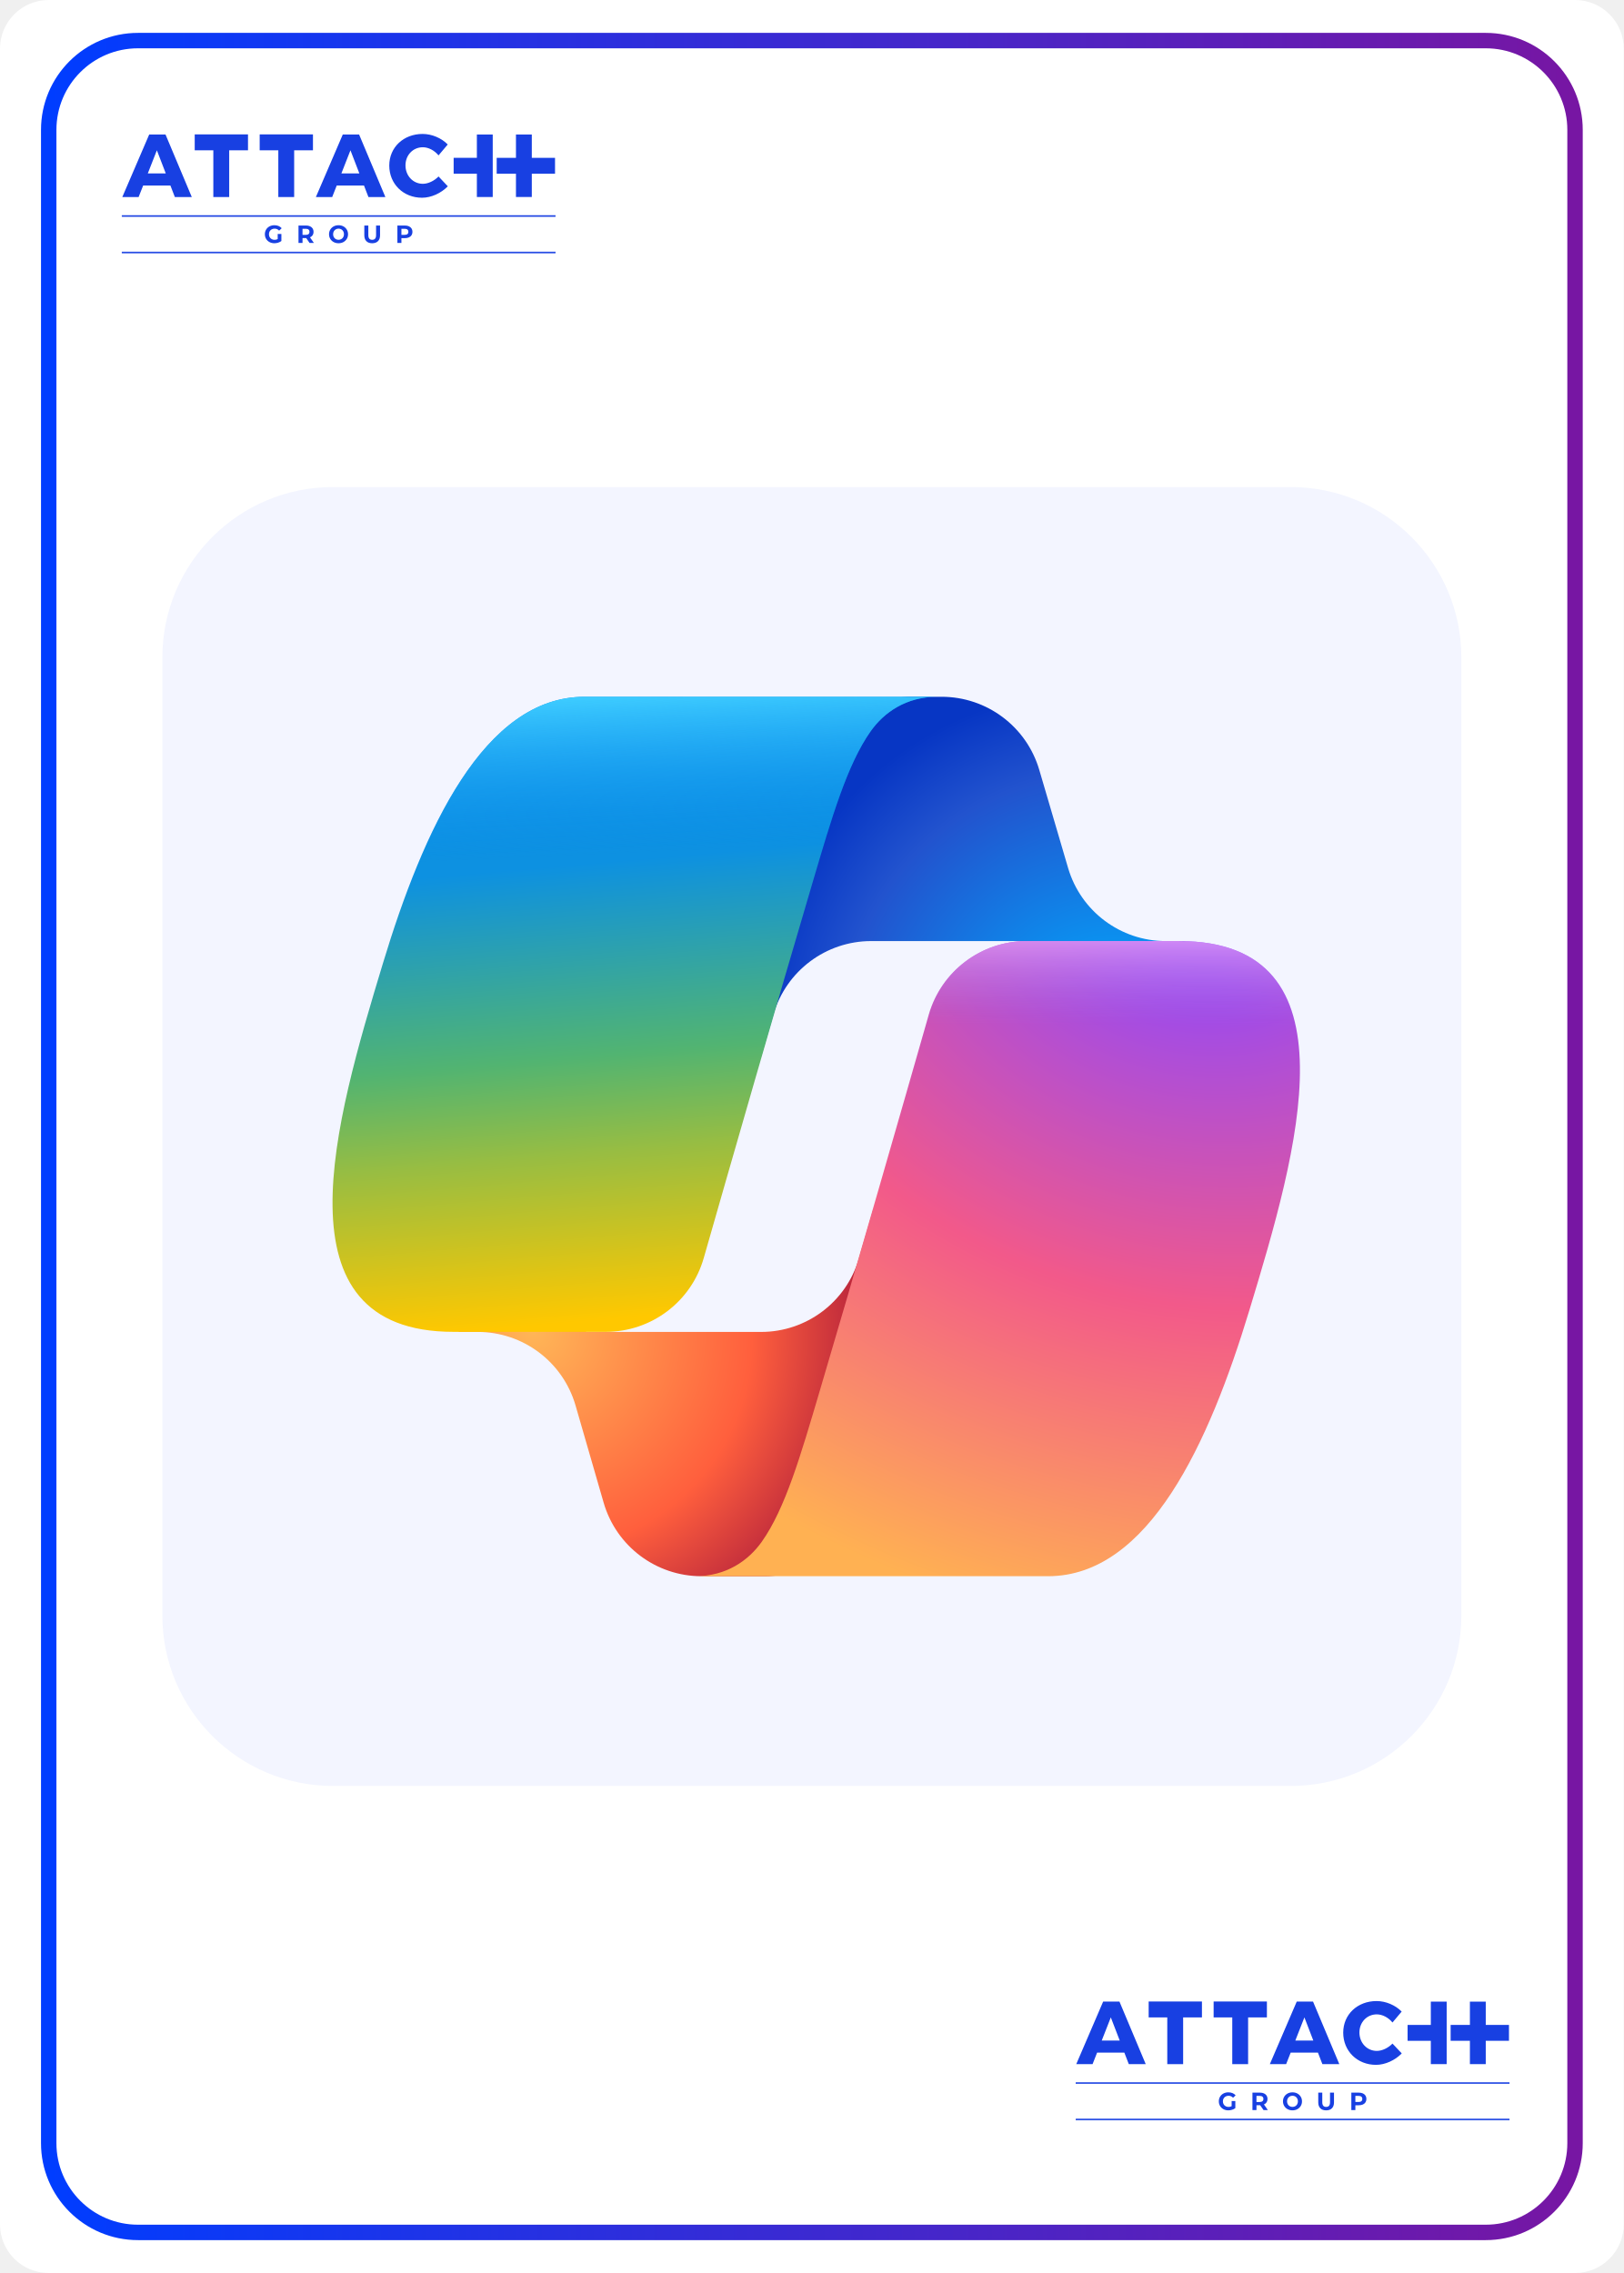
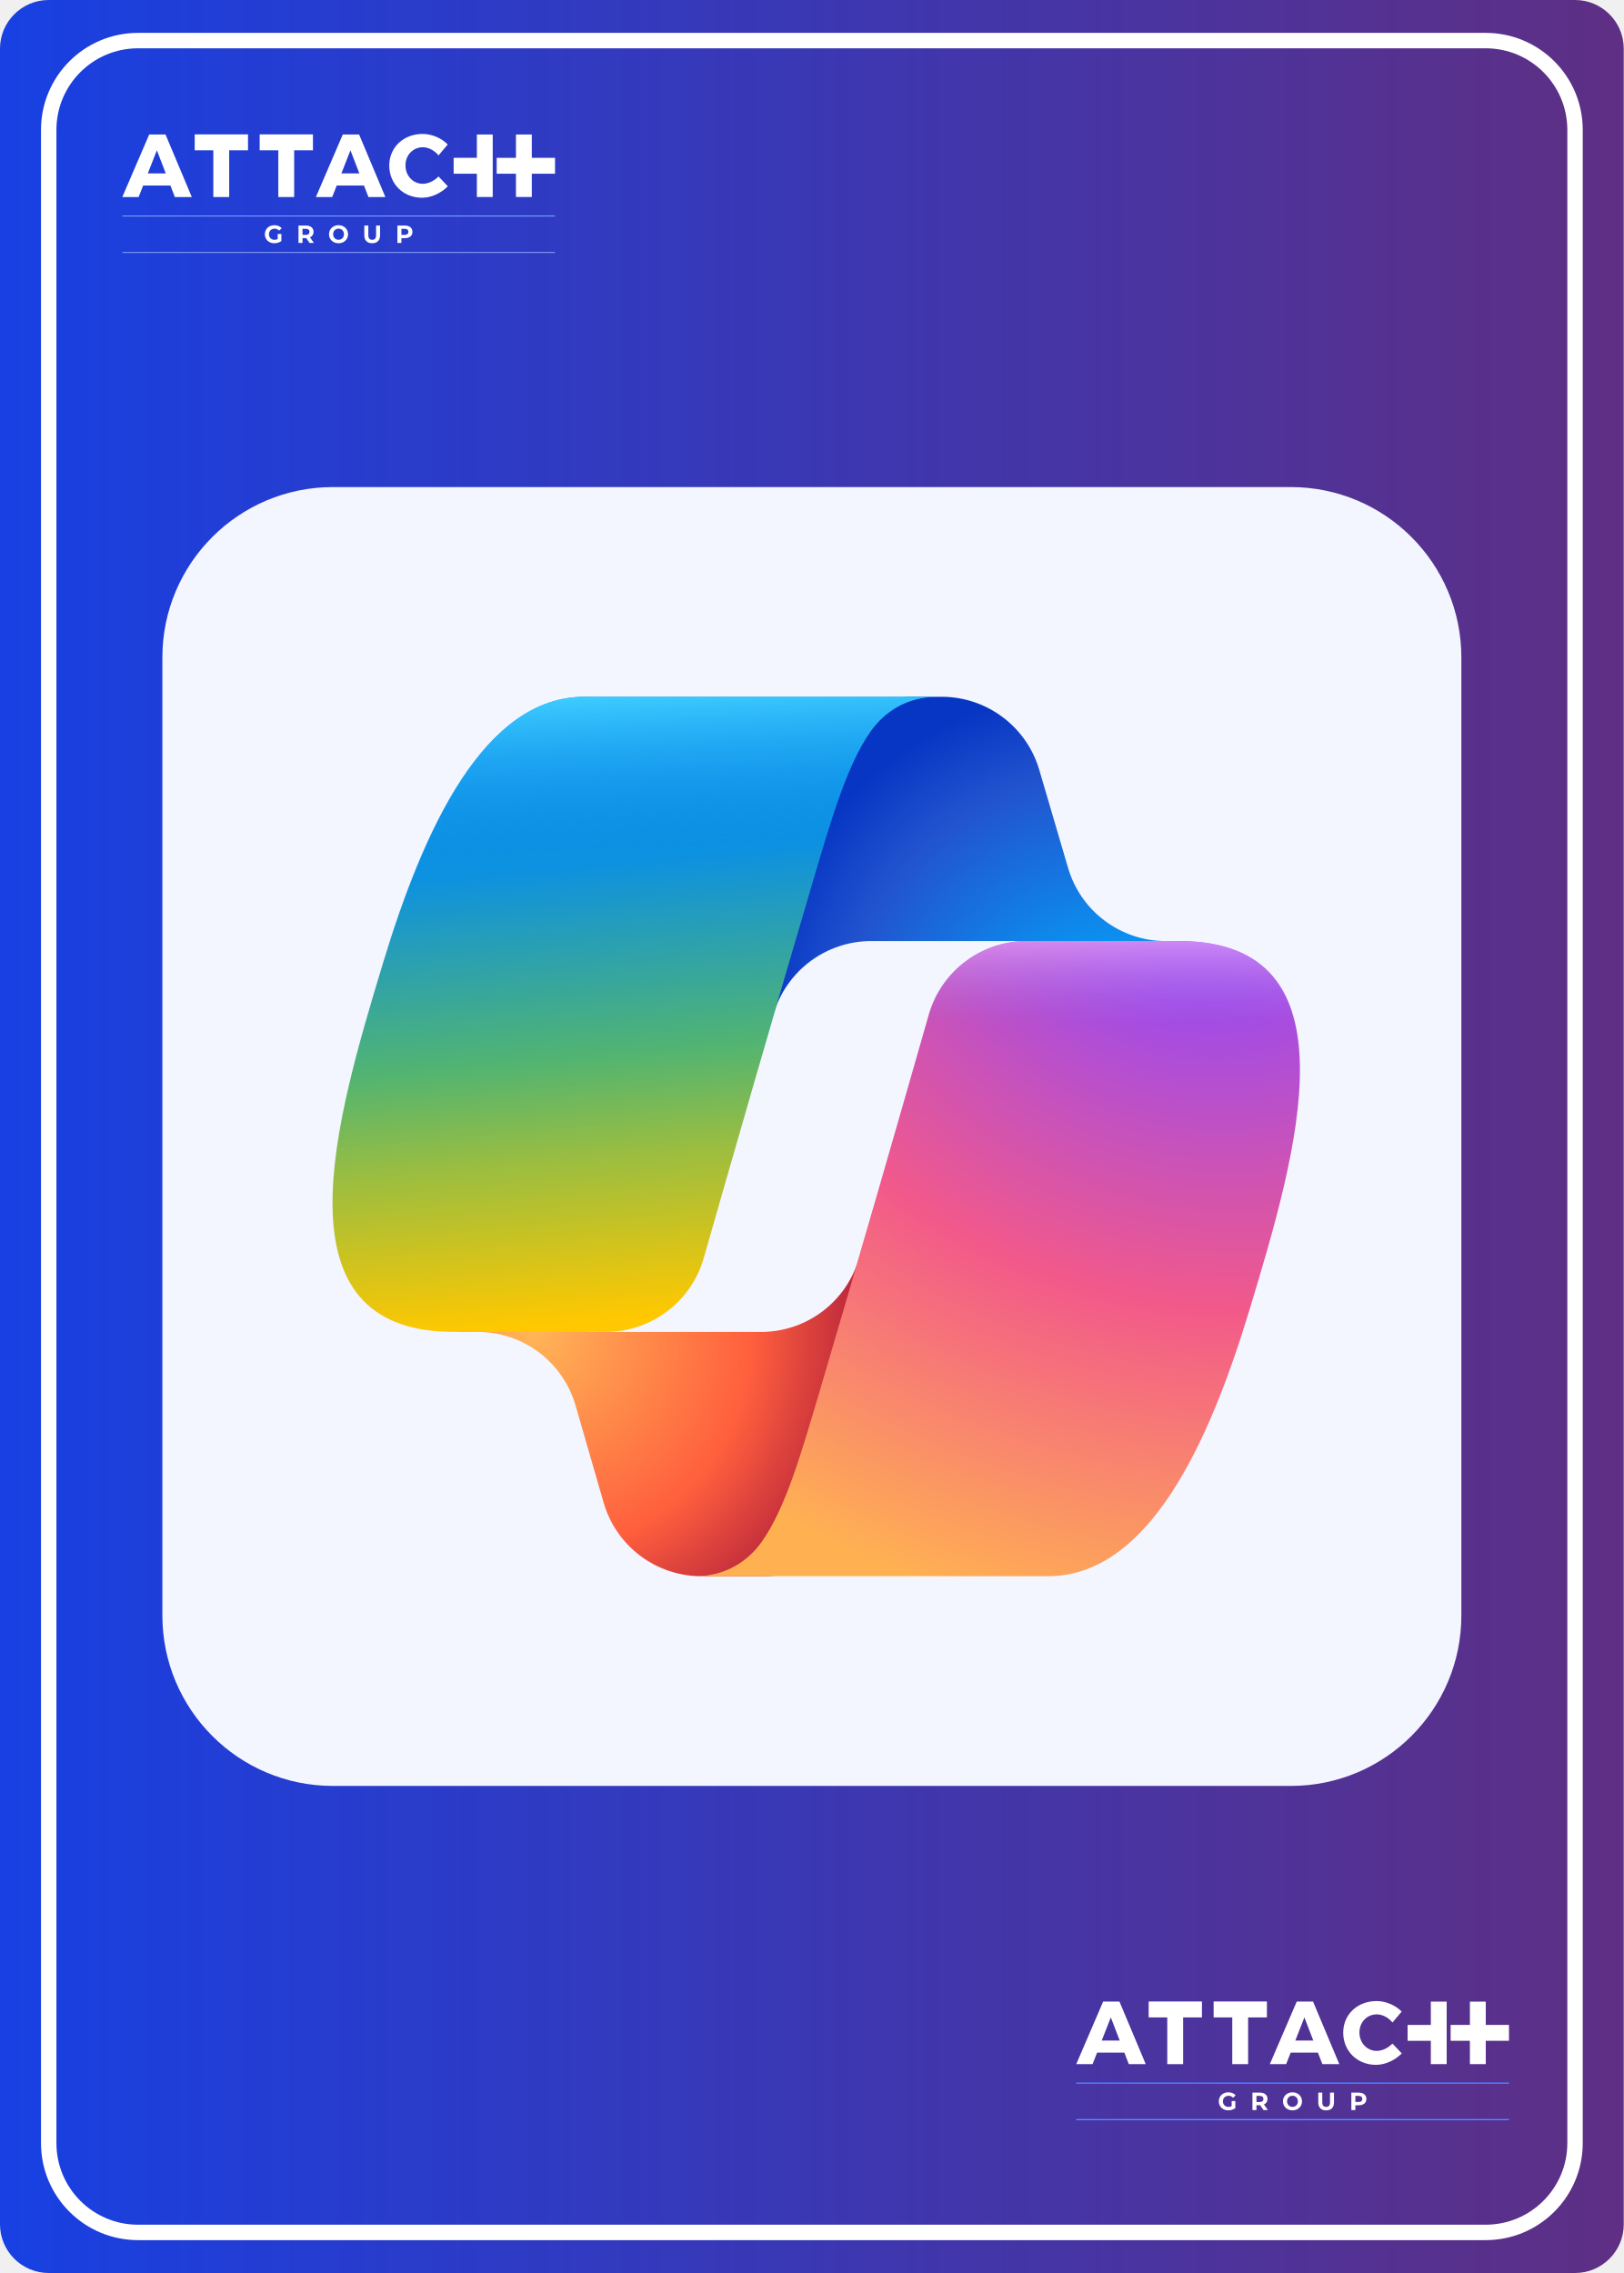
<svg xmlns="http://www.w3.org/2000/svg" viewBox="0 0 400 560" width="600" height="840" role="img">
  <defs>
    <filter id="mono" color-interpolation-filters="sRGB">
      <feColorMatrix type="matrix" values="0 0 0 0 0 0 0 0 0 0 0 0 0 0 0 0 0 0 1 0" />
    </filter>
    <linearGradient id="card-border" x1="0" y1="0" x2="1" y2="0">
      <stop stop-color="#003dff" />
      <stop offset="1" stop-color="#7716a3" />
    </linearGradient>
+     <linearGradient id="attach-surface" x1="0" y1="0" x2="1" y2="0">
+       <stop stop-color="#1840e2" />
+       <stop offset="1" stop-color="#5e2f84" />
+     </linearGradient>
+     <clipPath id="card-cut">
+       <rect width="400" height="560" rx="12" />
+     </clipPath>
  </defs>
-   <rect width="400" height="560" rx="12" fill="white" />
-   <rect x="12" y="10" width="376" height="540" rx="22" fill="none" stroke="url(#card-border)" stroke-width="3.8" />
+   <rect width="400" height="560" rx="12" fill="url(#attach-surface)" />
  <g transform="translate(30 33) scale(.65)">
-     <path d="M59.097 37.906H60.489V40.584C60.131 40.856 59.719 41.063 59.249 41.208C58.779 41.353 58.305 41.426 57.827 41.426C57.144 41.426 56.529 41.281 55.983 40.987C55.437 40.693 55.01 40.29 54.699 39.771C54.388 39.252 54.232 38.665 54.232 38.011C54.232 37.358 54.388 36.771 54.699 36.252C55.01 35.733 55.44 35.327 55.99 35.036C56.54 34.742 57.162 34.597 57.853 34.597C58.428 34.597 58.952 34.695 59.422 34.891C59.892 35.087 60.287 35.37 60.609 35.74L59.632 36.647C59.162 36.15 58.594 35.903 57.929 35.903C57.509 35.903 57.137 35.99 56.811 36.168C56.486 36.346 56.232 36.593 56.048 36.912C55.867 37.231 55.777 37.602 55.777 38.015C55.777 38.429 55.867 38.788 56.048 39.111C56.229 39.43 56.482 39.681 56.804 39.862C57.126 40.044 57.495 40.131 57.907 40.131C58.344 40.131 58.739 40.036 59.093 39.847V37.914L59.097 37.906Z" fill="#1840e2" />
-     <path d="M71.168 41.313L69.899 39.474H68.499V41.313H66.977V34.709H69.826C70.409 34.709 70.915 34.807 71.346 35.003C71.776 35.199 72.105 35.475 72.336 35.834C72.568 36.194 72.684 36.618 72.684 37.108C72.684 37.598 72.568 38.022 72.333 38.378C72.098 38.733 71.765 39.006 71.331 39.194L72.807 41.317H71.172L71.168 41.313ZM70.781 36.252C70.543 36.052 70.195 35.954 69.736 35.954H68.496V38.255H69.736C70.192 38.255 70.543 38.153 70.781 37.953C71.02 37.754 71.139 37.471 71.139 37.104C71.139 36.738 71.02 36.447 70.781 36.252Z" fill="#1840e2" />
-     <path d="M80.301 40.983C79.751 40.689 79.324 40.279 79.013 39.761C78.702 39.242 78.547 38.657 78.547 38.011C78.547 37.366 78.702 36.782 79.013 36.263C79.324 35.744 79.751 35.337 80.301 35.04C80.851 34.746 81.466 34.597 82.149 34.597C82.833 34.597 83.447 34.746 83.993 35.04C84.54 35.334 84.966 35.744 85.281 36.263C85.596 36.782 85.751 37.366 85.751 38.011C85.751 38.657 85.596 39.242 85.281 39.761C84.966 40.279 84.54 40.686 83.993 40.983C83.447 41.277 82.833 41.426 82.149 41.426C81.466 41.426 80.851 41.277 80.301 40.983ZM83.201 39.855C83.516 39.677 83.762 39.427 83.939 39.104C84.117 38.784 84.207 38.418 84.207 38.008C84.207 37.598 84.117 37.235 83.939 36.912C83.762 36.593 83.516 36.343 83.201 36.161C82.887 35.983 82.536 35.892 82.149 35.892C81.762 35.892 81.408 35.983 81.097 36.161C80.782 36.339 80.536 36.589 80.359 36.912C80.182 37.231 80.091 37.598 80.091 38.008C80.091 38.418 80.182 38.781 80.359 39.104C80.536 39.423 80.782 39.673 81.097 39.855C81.411 40.033 81.762 40.123 82.149 40.123C82.536 40.123 82.887 40.033 83.201 39.855Z" fill="#1840e2" />
-     <path d="M92.703 40.642C92.178 40.12 91.918 39.376 91.918 38.407V34.709H93.441V38.349C93.441 39.532 93.929 40.123 94.909 40.123C95.386 40.123 95.748 39.982 96.001 39.695C96.251 39.408 96.377 38.962 96.377 38.352V34.713H97.882V38.41C97.882 39.379 97.621 40.123 97.097 40.646C96.573 41.168 95.842 41.429 94.902 41.429C93.961 41.429 93.231 41.168 92.706 40.646L92.703 40.642Z" fill="#1840e2" />
-     <path d="M108.826 35.004C109.256 35.2 109.585 35.475 109.817 35.835C110.048 36.194 110.164 36.618 110.164 37.108C110.164 37.598 110.048 38.015 109.817 38.378C109.585 38.741 109.253 39.017 108.826 39.209C108.396 39.401 107.889 39.496 107.307 39.496H105.98V41.317H104.457V34.713H107.307C107.889 34.713 108.396 34.811 108.826 35.007V35.004ZM108.265 37.95C108.504 37.75 108.623 37.471 108.623 37.105C108.623 36.738 108.504 36.448 108.265 36.252C108.027 36.052 107.679 35.954 107.22 35.954H105.98V38.248H107.22C107.676 38.248 108.027 38.15 108.265 37.95Z" fill="#1840e2" />
-     <path d="M8.102 19.546L6.38 23.915H0.199L10.395 0.203H16.572L26.532 23.915H20.116L18.427 19.546H8.094H8.102ZM13.299 6.197L9.856 14.971H16.677L13.299 6.197Z" fill="#1840e2" />
-     <path d="M81.465 19.546L79.744 23.915H73.566L83.762 0.203H89.939L99.899 23.915H93.483L91.794 19.546H81.462H81.465ZM86.666 6.197L83.223 14.971H90.044L86.666 6.197Z" fill="#1840e2" />
-     <path d="M123.527 3.995L120.048 8.128C118.496 6.23 116.2 5.044 114.106 5.044C110.359 5.044 107.52 8.026 107.52 11.919C107.52 15.813 110.355 18.897 114.106 18.897C116.098 18.897 118.395 17.812 120.048 16.118L123.559 19.844C121.028 22.453 117.277 24.18 113.802 24.18C106.677 24.18 101.375 18.93 101.375 11.985C101.375 5.04 106.814 0 114.008 0C117.52 0 121.165 1.557 123.531 3.995H123.527Z" fill="#1840e2" />
-     <path d="M72.455 0.167V6.201H65.331V23.915H59.327V6.201H52.264V0.167H72.455Z" fill="#1840e2" />
-     <path d="M47.834 0.167V6.201H40.709V23.915H34.695V6.201H27.643V0.167H47.834Z" fill="#1840e2" />
-     <path d="M140.586 23.904H134.578V15.072H125.775V9.049H134.578V0.214H140.586V23.904Z" fill="#1840e2" />
-     <path d="M164.196 9.049L164.2 15.072H155.397V23.904H149.39V15.072H142.088V9.049H149.39V0.214H155.397V9.049H164.196Z" fill="#1840e2" />
-     <path d="M164.299 30.916V31.28H0.1V30.916H164.299Z" fill="#1840e2" stroke="#1840e2" stroke-width="0.2" />
-     <path d="M164.299 44.737V45.101H0.1V44.737H164.299Z" fill="#1840e2" stroke="#1840e2" stroke-width="0.2" />
+     <path d="M59.097 37.906H60.489V40.584C60.131 40.856 59.719 41.063 59.249 41.208C58.779 41.353 58.305 41.426 57.827 41.426C57.144 41.426 56.529 41.281 55.983 40.987C55.437 40.693 55.01 40.29 54.699 39.771C54.388 39.252 54.232 38.665 54.232 38.011C54.232 37.358 54.388 36.771 54.699 36.252C55.01 35.733 55.44 35.327 55.99 35.036C56.54 34.742 57.162 34.597 57.853 34.597C58.428 34.597 58.952 34.695 59.422 34.891C59.892 35.087 60.287 35.37 60.609 35.74L59.632 36.647C59.162 36.15 58.594 35.903 57.929 35.903C57.509 35.903 57.137 35.99 56.811 36.168C56.486 36.346 56.232 36.593 56.048 36.912C55.867 37.231 55.777 37.602 55.777 38.015C55.777 38.429 55.867 38.788 56.048 39.111C56.229 39.43 56.482 39.681 56.804 39.862C57.126 40.044 57.495 40.131 57.907 40.131C58.344 40.131 58.739 40.036 59.093 39.847V37.914L59.097 37.906Z" fill="#ffffff" />
+     <path d="M71.168 41.313L69.899 39.474H68.499V41.313H66.977V34.709H69.826C70.409 34.709 70.915 34.807 71.346 35.003C71.776 35.199 72.105 35.475 72.336 35.834C72.568 36.194 72.684 36.618 72.684 37.108C72.684 37.598 72.568 38.022 72.333 38.378C72.098 38.733 71.765 39.006 71.331 39.194L72.807 41.317H71.172L71.168 41.313ZM70.781 36.252C70.543 36.052 70.195 35.954 69.736 35.954H68.496V38.255H69.736C70.192 38.255 70.543 38.153 70.781 37.953C71.02 37.754 71.139 37.471 71.139 37.104C71.139 36.738 71.02 36.447 70.781 36.252Z" fill="#ffffff" />
+     <path d="M80.301 40.983C79.751 40.689 79.324 40.279 79.013 39.761C78.702 39.242 78.547 38.657 78.547 38.011C78.547 37.366 78.702 36.782 79.013 36.263C79.324 35.744 79.751 35.337 80.301 35.04C80.851 34.746 81.466 34.597 82.149 34.597C82.833 34.597 83.447 34.746 83.993 35.04C84.54 35.334 84.966 35.744 85.281 36.263C85.596 36.782 85.751 37.366 85.751 38.011C85.751 38.657 85.596 39.242 85.281 39.761C84.966 40.279 84.54 40.686 83.993 40.983C83.447 41.277 82.833 41.426 82.149 41.426C81.466 41.426 80.851 41.277 80.301 40.983ZM83.201 39.855C83.516 39.677 83.762 39.427 83.939 39.104C84.117 38.784 84.207 38.418 84.207 38.008C84.207 37.598 84.117 37.235 83.939 36.912C83.762 36.593 83.516 36.343 83.201 36.161C82.887 35.983 82.536 35.892 82.149 35.892C81.762 35.892 81.408 35.983 81.097 36.161C80.782 36.339 80.536 36.589 80.359 36.912C80.182 37.231 80.091 37.598 80.091 38.008C80.091 38.418 80.182 38.781 80.359 39.104C80.536 39.423 80.782 39.673 81.097 39.855C81.411 40.033 81.762 40.123 82.149 40.123C82.536 40.123 82.887 40.033 83.201 39.855Z" fill="#ffffff" />
+     <path d="M92.703 40.642C92.178 40.12 91.918 39.376 91.918 38.407V34.709H93.441V38.349C93.441 39.532 93.929 40.123 94.909 40.123C95.386 40.123 95.748 39.982 96.001 39.695C96.251 39.408 96.377 38.962 96.377 38.352V34.713H97.882V38.41C97.882 39.379 97.621 40.123 97.097 40.646C96.573 41.168 95.842 41.429 94.902 41.429C93.961 41.429 93.231 41.168 92.706 40.646L92.703 40.642Z" fill="#ffffff" />
+     <path d="M108.826 35.004C109.256 35.2 109.585 35.475 109.817 35.835C110.048 36.194 110.164 36.618 110.164 37.108C110.164 37.598 110.048 38.015 109.817 38.378C109.585 38.741 109.253 39.017 108.826 39.209C108.396 39.401 107.889 39.496 107.307 39.496H105.98V41.317H104.457V34.713H107.307C107.889 34.713 108.396 34.811 108.826 35.007V35.004ZM108.265 37.95C108.504 37.75 108.623 37.471 108.623 37.105C108.623 36.738 108.504 36.448 108.265 36.252C108.027 36.052 107.679 35.954 107.22 35.954H105.98V38.248H107.22C107.676 38.248 108.027 38.15 108.265 37.95Z" fill="#ffffff" />
+     <path d="M8.102 19.546L6.38 23.915H0.199L10.395 0.203H16.572L26.532 23.915H20.116L18.427 19.546H8.094H8.102ZM13.299 6.197L9.856 14.971H16.677L13.299 6.197Z" fill="#ffffff" />
+     <path d="M81.465 19.546L79.744 23.915H73.566L83.762 0.203H89.939L99.899 23.915H93.483L91.794 19.546H81.462H81.465ZM86.666 6.197L83.223 14.971H90.044L86.666 6.197Z" fill="#ffffff" />
+     <path d="M123.527 3.995L120.048 8.128C118.496 6.23 116.2 5.044 114.106 5.044C110.359 5.044 107.52 8.026 107.52 11.919C107.52 15.813 110.355 18.897 114.106 18.897C116.098 18.897 118.395 17.812 120.048 16.118L123.559 19.844C121.028 22.453 117.277 24.18 113.802 24.18C106.677 24.18 101.375 18.93 101.375 11.985C101.375 5.04 106.814 0 114.008 0C117.52 0 121.165 1.557 123.531 3.995H123.527Z" fill="#ffffff" />
+     <path d="M72.455 0.167V6.201H65.331V23.915H59.327V6.201H52.264V0.167H72.455Z" fill="#ffffff" />
+     <path d="M47.834 0.167V6.201H40.709V23.915H34.695V6.201H27.643V0.167H47.834Z" fill="#ffffff" />
+     <path d="M140.586 23.904H134.578V15.072H125.775V9.049H134.578V0.214H140.586V23.904Z" fill="#ffffff" />
+     <path d="M164.196 9.049L164.2 15.072H155.397V23.904H149.39V15.072H142.088V9.049H149.39V0.214H155.397V9.049H164.196Z" fill="#ffffff" />
+     <path d="M164.299 30.916V31.28H0.1V30.916H164.299Z" fill="#ffffff" stroke="#1840e2" stroke-width="0.2" />
+     <path d="M164.299 44.737V45.101H0.1V44.737H164.299Z" fill="#ffffff" stroke="#1840e2" stroke-width="0.2" />
  </g>
  <g transform="translate(265 493) scale(.65)">
-     <path d="M59.097 37.906H60.489V40.584C60.131 40.856 59.719 41.063 59.249 41.208C58.779 41.353 58.305 41.426 57.827 41.426C57.144 41.426 56.529 41.281 55.983 40.987C55.437 40.693 55.01 40.29 54.699 39.771C54.388 39.252 54.232 38.665 54.232 38.011C54.232 37.358 54.388 36.771 54.699 36.252C55.01 35.733 55.44 35.327 55.99 35.036C56.54 34.742 57.162 34.597 57.853 34.597C58.428 34.597 58.952 34.695 59.422 34.891C59.892 35.087 60.287 35.37 60.609 35.74L59.632 36.647C59.162 36.15 58.594 35.903 57.929 35.903C57.509 35.903 57.137 35.99 56.811 36.168C56.486 36.346 56.232 36.593 56.048 36.912C55.867 37.231 55.777 37.602 55.777 38.015C55.777 38.429 55.867 38.788 56.048 39.111C56.229 39.43 56.482 39.681 56.804 39.862C57.126 40.044 57.495 40.131 57.907 40.131C58.344 40.131 58.739 40.036 59.093 39.847V37.914L59.097 37.906Z" fill="#1840e2" />
-     <path d="M71.168 41.313L69.899 39.474H68.499V41.313H66.977V34.709H69.826C70.409 34.709 70.915 34.807 71.346 35.003C71.776 35.199 72.105 35.475 72.336 35.834C72.568 36.194 72.684 36.618 72.684 37.108C72.684 37.598 72.568 38.022 72.333 38.378C72.098 38.733 71.765 39.006 71.331 39.194L72.807 41.317H71.172L71.168 41.313ZM70.781 36.252C70.543 36.052 70.195 35.954 69.736 35.954H68.496V38.255H69.736C70.192 38.255 70.543 38.153 70.781 37.953C71.02 37.754 71.139 37.471 71.139 37.104C71.139 36.738 71.02 36.447 70.781 36.252Z" fill="#1840e2" />
-     <path d="M80.301 40.983C79.751 40.689 79.324 40.279 79.013 39.761C78.702 39.242 78.547 38.657 78.547 38.011C78.547 37.366 78.702 36.782 79.013 36.263C79.324 35.744 79.751 35.337 80.301 35.04C80.851 34.746 81.466 34.597 82.149 34.597C82.833 34.597 83.447 34.746 83.993 35.04C84.54 35.334 84.966 35.744 85.281 36.263C85.596 36.782 85.751 37.366 85.751 38.011C85.751 38.657 85.596 39.242 85.281 39.761C84.966 40.279 84.54 40.686 83.993 40.983C83.447 41.277 82.833 41.426 82.149 41.426C81.466 41.426 80.851 41.277 80.301 40.983ZM83.201 39.855C83.516 39.677 83.762 39.427 83.939 39.104C84.117 38.784 84.207 38.418 84.207 38.008C84.207 37.598 84.117 37.235 83.939 36.912C83.762 36.593 83.516 36.343 83.201 36.161C82.887 35.983 82.536 35.892 82.149 35.892C81.762 35.892 81.408 35.983 81.097 36.161C80.782 36.339 80.536 36.589 80.359 36.912C80.182 37.231 80.091 37.598 80.091 38.008C80.091 38.418 80.182 38.781 80.359 39.104C80.536 39.423 80.782 39.673 81.097 39.855C81.411 40.033 81.762 40.123 82.149 40.123C82.536 40.123 82.887 40.033 83.201 39.855Z" fill="#1840e2" />
-     <path d="M92.703 40.642C92.178 40.12 91.918 39.376 91.918 38.407V34.709H93.441V38.349C93.441 39.532 93.929 40.123 94.909 40.123C95.386 40.123 95.748 39.982 96.001 39.695C96.251 39.408 96.377 38.962 96.377 38.352V34.713H97.882V38.41C97.882 39.379 97.621 40.123 97.097 40.646C96.573 41.168 95.842 41.429 94.902 41.429C93.961 41.429 93.231 41.168 92.706 40.646L92.703 40.642Z" fill="#1840e2" />
-     <path d="M108.826 35.004C109.256 35.2 109.585 35.475 109.817 35.835C110.048 36.194 110.164 36.618 110.164 37.108C110.164 37.598 110.048 38.015 109.817 38.378C109.585 38.741 109.253 39.017 108.826 39.209C108.396 39.401 107.889 39.496 107.307 39.496H105.98V41.317H104.457V34.713H107.307C107.889 34.713 108.396 34.811 108.826 35.007V35.004ZM108.265 37.95C108.504 37.75 108.623 37.471 108.623 37.105C108.623 36.738 108.504 36.448 108.265 36.252C108.027 36.052 107.679 35.954 107.22 35.954H105.98V38.248H107.22C107.676 38.248 108.027 38.15 108.265 37.95Z" fill="#1840e2" />
-     <path d="M8.102 19.546L6.38 23.915H0.199L10.395 0.203H16.572L26.532 23.915H20.116L18.427 19.546H8.094H8.102ZM13.299 6.197L9.856 14.971H16.677L13.299 6.197Z" fill="#1840e2" />
-     <path d="M81.465 19.546L79.744 23.915H73.566L83.762 0.203H89.939L99.899 23.915H93.483L91.794 19.546H81.462H81.465ZM86.666 6.197L83.223 14.971H90.044L86.666 6.197Z" fill="#1840e2" />
-     <path d="M123.527 3.995L120.048 8.128C118.496 6.23 116.2 5.044 114.106 5.044C110.359 5.044 107.52 8.026 107.52 11.919C107.52 15.813 110.355 18.897 114.106 18.897C116.098 18.897 118.395 17.812 120.048 16.118L123.559 19.844C121.028 22.453 117.277 24.18 113.802 24.18C106.677 24.18 101.375 18.93 101.375 11.985C101.375 5.04 106.814 0 114.008 0C117.52 0 121.165 1.557 123.531 3.995H123.527Z" fill="#1840e2" />
-     <path d="M72.455 0.167V6.201H65.331V23.915H59.327V6.201H52.264V0.167H72.455Z" fill="#1840e2" />
-     <path d="M47.834 0.167V6.201H40.709V23.915H34.695V6.201H27.643V0.167H47.834Z" fill="#1840e2" />
-     <path d="M140.586 23.904H134.578V15.072H125.775V9.049H134.578V0.214H140.586V23.904Z" fill="#1840e2" />
-     <path d="M164.196 9.049L164.2 15.072H155.397V23.904H149.39V15.072H142.088V9.049H149.39V0.214H155.397V9.049H164.196Z" fill="#1840e2" />
-     <path d="M164.299 30.916V31.28H0.1V30.916H164.299Z" fill="#1840e2" stroke="#1840e2" stroke-width="0.2" />
-     <path d="M164.299 44.737V45.101H0.1V44.737H164.299Z" fill="#1840e2" stroke="#1840e2" stroke-width="0.2" />
+     <path d="M59.097 37.906H60.489V40.584C60.131 40.856 59.719 41.063 59.249 41.208C58.779 41.353 58.305 41.426 57.827 41.426C57.144 41.426 56.529 41.281 55.983 40.987C55.437 40.693 55.01 40.29 54.699 39.771C54.388 39.252 54.232 38.665 54.232 38.011C54.232 37.358 54.388 36.771 54.699 36.252C55.01 35.733 55.44 35.327 55.99 35.036C56.54 34.742 57.162 34.597 57.853 34.597C58.428 34.597 58.952 34.695 59.422 34.891C59.892 35.087 60.287 35.37 60.609 35.74L59.632 36.647C59.162 36.15 58.594 35.903 57.929 35.903C57.509 35.903 57.137 35.99 56.811 36.168C56.486 36.346 56.232 36.593 56.048 36.912C55.867 37.231 55.777 37.602 55.777 38.015C55.777 38.429 55.867 38.788 56.048 39.111C56.229 39.43 56.482 39.681 56.804 39.862C57.126 40.044 57.495 40.131 57.907 40.131C58.344 40.131 58.739 40.036 59.093 39.847V37.914L59.097 37.906Z" fill="#ffffff" />
+     <path d="M71.168 41.313L69.899 39.474H68.499V41.313H66.977V34.709H69.826C70.409 34.709 70.915 34.807 71.346 35.003C71.776 35.199 72.105 35.475 72.336 35.834C72.568 36.194 72.684 36.618 72.684 37.108C72.684 37.598 72.568 38.022 72.333 38.378C72.098 38.733 71.765 39.006 71.331 39.194L72.807 41.317H71.172L71.168 41.313ZM70.781 36.252C70.543 36.052 70.195 35.954 69.736 35.954H68.496V38.255H69.736C70.192 38.255 70.543 38.153 70.781 37.953C71.02 37.754 71.139 37.471 71.139 37.104C71.139 36.738 71.02 36.447 70.781 36.252Z" fill="#ffffff" />
+     <path d="M80.301 40.983C79.751 40.689 79.324 40.279 79.013 39.761C78.702 39.242 78.547 38.657 78.547 38.011C78.547 37.366 78.702 36.782 79.013 36.263C79.324 35.744 79.751 35.337 80.301 35.04C80.851 34.746 81.466 34.597 82.149 34.597C82.833 34.597 83.447 34.746 83.993 35.04C84.54 35.334 84.966 35.744 85.281 36.263C85.596 36.782 85.751 37.366 85.751 38.011C85.751 38.657 85.596 39.242 85.281 39.761C84.966 40.279 84.54 40.686 83.993 40.983C83.447 41.277 82.833 41.426 82.149 41.426C81.466 41.426 80.851 41.277 80.301 40.983ZM83.201 39.855C83.516 39.677 83.762 39.427 83.939 39.104C84.117 38.784 84.207 38.418 84.207 38.008C84.207 37.598 84.117 37.235 83.939 36.912C83.762 36.593 83.516 36.343 83.201 36.161C82.887 35.983 82.536 35.892 82.149 35.892C81.762 35.892 81.408 35.983 81.097 36.161C80.782 36.339 80.536 36.589 80.359 36.912C80.182 37.231 80.091 37.598 80.091 38.008C80.091 38.418 80.182 38.781 80.359 39.104C80.536 39.423 80.782 39.673 81.097 39.855C81.411 40.033 81.762 40.123 82.149 40.123C82.536 40.123 82.887 40.033 83.201 39.855Z" fill="#ffffff" />
+     <path d="M92.703 40.642C92.178 40.12 91.918 39.376 91.918 38.407V34.709H93.441V38.349C93.441 39.532 93.929 40.123 94.909 40.123C95.386 40.123 95.748 39.982 96.001 39.695C96.251 39.408 96.377 38.962 96.377 38.352V34.713H97.882V38.41C97.882 39.379 97.621 40.123 97.097 40.646C96.573 41.168 95.842 41.429 94.902 41.429C93.961 41.429 93.231 41.168 92.706 40.646L92.703 40.642Z" fill="#ffffff" />
+     <path d="M108.826 35.004C109.256 35.2 109.585 35.475 109.817 35.835C110.048 36.194 110.164 36.618 110.164 37.108C110.164 37.598 110.048 38.015 109.817 38.378C109.585 38.741 109.253 39.017 108.826 39.209C108.396 39.401 107.889 39.496 107.307 39.496H105.98V41.317H104.457V34.713H107.307C107.889 34.713 108.396 34.811 108.826 35.007V35.004ZM108.265 37.95C108.504 37.75 108.623 37.471 108.623 37.105C108.623 36.738 108.504 36.448 108.265 36.252C108.027 36.052 107.679 35.954 107.22 35.954H105.98V38.248H107.22C107.676 38.248 108.027 38.15 108.265 37.95Z" fill="#ffffff" />
+     <path d="M8.102 19.546L6.38 23.915H0.199L10.395 0.203H16.572L26.532 23.915H20.116L18.427 19.546H8.094H8.102ZM13.299 6.197L9.856 14.971H16.677L13.299 6.197Z" fill="#ffffff" />
+     <path d="M81.465 19.546L79.744 23.915H73.566L83.762 0.203H89.939L99.899 23.915H93.483L91.794 19.546H81.462H81.465ZM86.666 6.197L83.223 14.971H90.044L86.666 6.197Z" fill="#ffffff" />
+     <path d="M123.527 3.995L120.048 8.128C118.496 6.23 116.2 5.044 114.106 5.044C110.359 5.044 107.52 8.026 107.52 11.919C107.52 15.813 110.355 18.897 114.106 18.897C116.098 18.897 118.395 17.812 120.048 16.118L123.559 19.844C121.028 22.453 117.277 24.18 113.802 24.18C106.677 24.18 101.375 18.93 101.375 11.985C101.375 5.04 106.814 0 114.008 0C117.52 0 121.165 1.557 123.531 3.995H123.527Z" fill="#ffffff" />
+     <path d="M72.455 0.167V6.201H65.331V23.915H59.327V6.201H52.264V0.167H72.455Z" fill="#ffffff" />
+     <path d="M47.834 0.167V6.201H40.709V23.915H34.695V6.201H27.643V0.167H47.834Z" fill="#ffffff" />
+     <path d="M140.586 23.904H134.578V15.072H125.775V9.049H134.578V0.214H140.586V23.904Z" fill="#ffffff" />
+     <path d="M164.196 9.049L164.2 15.072H155.397V23.904H149.39V15.072H142.088V9.049H149.39V0.214H155.397V9.049H164.196Z" fill="#ffffff" />
+     <path d="M164.299 30.916V31.28H0.1V30.916H164.299Z" fill="#ffffff" stroke="#1840e2" stroke-width="0.2" />
+     <path d="M164.299 44.737V45.101H0.1V44.737H164.299Z" fill="#ffffff" stroke="#1840e2" stroke-width="0.2" />
  </g>
  <rect x="40" y="120" width="320" height="320" rx="42" fill="#f3f5ff" />
  <svg width="260" height="260" fill="none" x="70" y="150" viewBox="0 0 120 120">
    <path fill="url(#a)" d="M85.855 18.313A11.574 11.574 0 0 0 74.75 10h-3.379a11.574 11.574 0 0 0-11.384 9.485L54.2 51.018l1.436-4.913a11.574 11.574 0 0 1 11.11-8.327H86.38l8.235 3.207 7.937-3.207h-2.316a11.574 11.574 0 0 1-11.105-8.313z" />
    <path fill="url(#b)" d="M36.326 101.64A11.574 11.574 0 0 0 47.445 110h7.176c6.276 0 11.409-5.002 11.57-11.277l.781-30.405-1.634 5.583a11.574 11.574 0 0 1-11.108 8.321H34.432l-7.058-3.829-7.641 3.83h2.278c5.154 0 9.687 3.408 11.119 8.36z" />
    <path fill="url(#c)" d="M74.248 10H34.15c-11.457 0-18.33 15.142-22.913 30.283-5.43 17.939-12.534 41.93 8.02 41.93H36.57c5.174 0 9.716-3.421 11.138-8.396 3.01-10.531 8.286-28.903 12.43-42.889 2.105-7.107 3.86-13.211 6.551-17.012C68.2 11.785 70.715 10 74.248 10" />
    <path fill="url(#d)" d="M74.248 10H34.15c-11.457 0-18.33 15.142-22.913 30.283-5.43 17.939-12.534 41.93 8.02 41.93H36.57c5.174 0 9.716-3.421 11.138-8.396 3.01-10.531 8.286-28.903 12.43-42.889 2.105-7.107 3.86-13.211 6.551-17.012C68.2 11.785 70.715 10 74.248 10" />
    <path fill="url(#e)" d="M46.744 110h40.099c11.456 0 18.33-15.144 22.913-30.288 5.429-17.942 12.533-41.937-8.02-41.937H84.422a11.576 11.576 0 0 0-11.138 8.396c-3.01 10.533-8.286 28.909-12.43 42.897-2.106 7.109-3.86 13.214-6.552 17.016-1.51 2.131-4.025 3.916-7.558 3.916" />
    <path fill="url(#f)" d="M46.744 110h40.099c11.456 0 18.33-15.144 22.913-30.288 5.429-17.942 12.533-41.937-8.02-41.937H84.422a11.576 11.576 0 0 0-11.138 8.396c-3.01 10.533-8.286 28.909-12.43 42.897-2.106 7.109-3.86 13.214-6.552 17.016-1.51 2.131-4.025 3.916-7.558 3.916" />
    <defs>
      <radialGradient id="a" cx="0" cy="0" r="1" gradientTransform="matrix(-27.40125 -33.47302 31.47539 -25.76598 95.512 51.286)" gradientUnits="userSpaceOnUse">
        <stop offset=".096" stop-color="#00AEFF" />
        <stop offset=".773" stop-color="#2253CE" />
        <stop offset="1" stop-color="#0736C4" />
      </radialGradient>
      <radialGradient id="b" cx="0" cy="0" r="1" gradientTransform="rotate(51.84 -70.254 70.14)scale(39.9779 38.7796)" gradientUnits="userSpaceOnUse">
        <stop stop-color="#FFB657" />
        <stop offset=".634" stop-color="#FF5F3D" />
        <stop offset=".923" stop-color="#C02B3C" />
      </radialGradient>
      <radialGradient id="e" cx="0" cy="0" r="1" gradientTransform="matrix(-31.67773 90.58917 -108.5232 -37.949 103.796 30.703)" gradientUnits="userSpaceOnUse">
        <stop offset=".066" stop-color="#8C48FF" />
        <stop offset=".5" stop-color="#F2598A" />
        <stop offset=".896" stop-color="#FFB152" />
      </radialGradient>
      <linearGradient id="c" x1="31.75" x2="37.471" y1="18.75" y2="84.938" gradientUnits="userSpaceOnUse">
        <stop offset=".156" stop-color="#0D91E1" />
        <stop offset=".487" stop-color="#52B471" />
        <stop offset=".652" stop-color="#98BD42" />
        <stop offset=".937" stop-color="#FFC800" />
      </linearGradient>
      <linearGradient id="d" x1="36.75" x2="39.874" y1="10" y2="82.213" gradientUnits="userSpaceOnUse">
        <stop stop-color="#3DCBFF" />
        <stop offset=".247" stop-color="#0588F7" stop-opacity="0" />
      </linearGradient>
      <linearGradient id="f" x1="106.964" x2="106.923" y1="33.365" y2="53.037" gradientUnits="userSpaceOnUse">
        <stop offset=".058" stop-color="#F8ADFA" />
        <stop offset=".708" stop-color="#A86EDD" stop-opacity="0" />
      </linearGradient>
    </defs>
  </svg>
+   <rect x="12" y="10" width="376" height="540" rx="22" fill="none" stroke="#ffffff" stroke-width="3.8" />
</svg>
